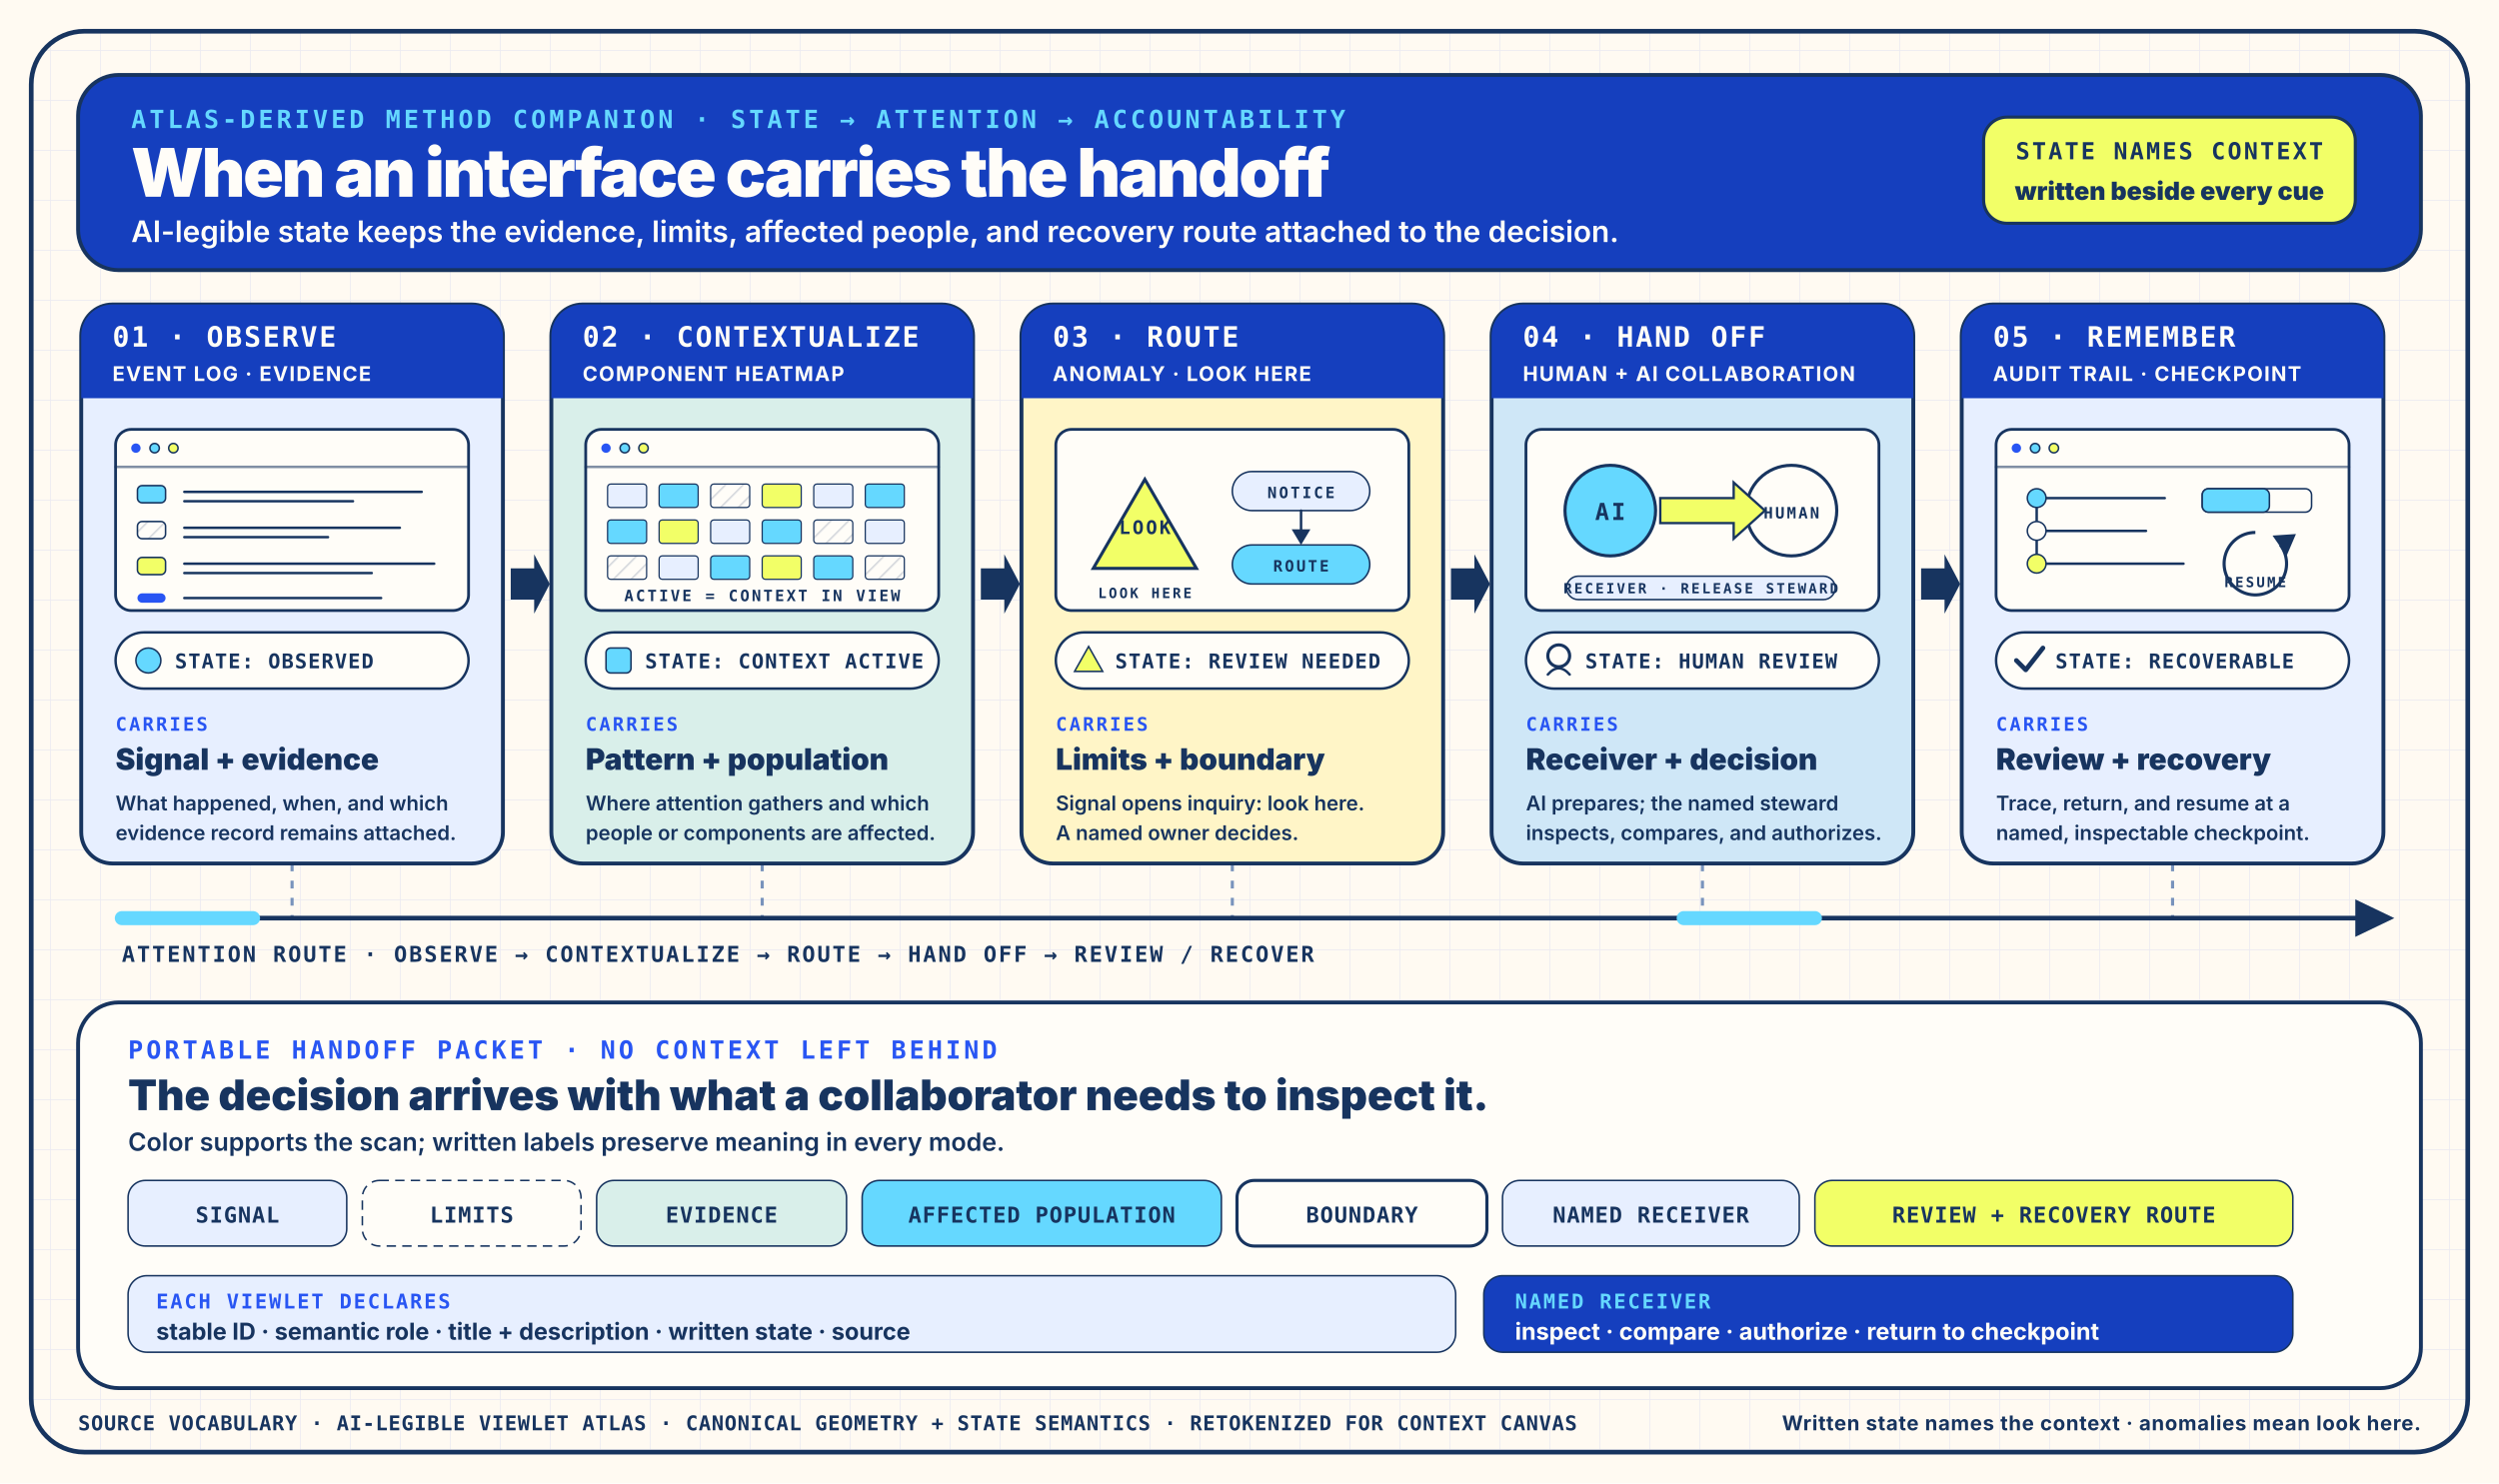
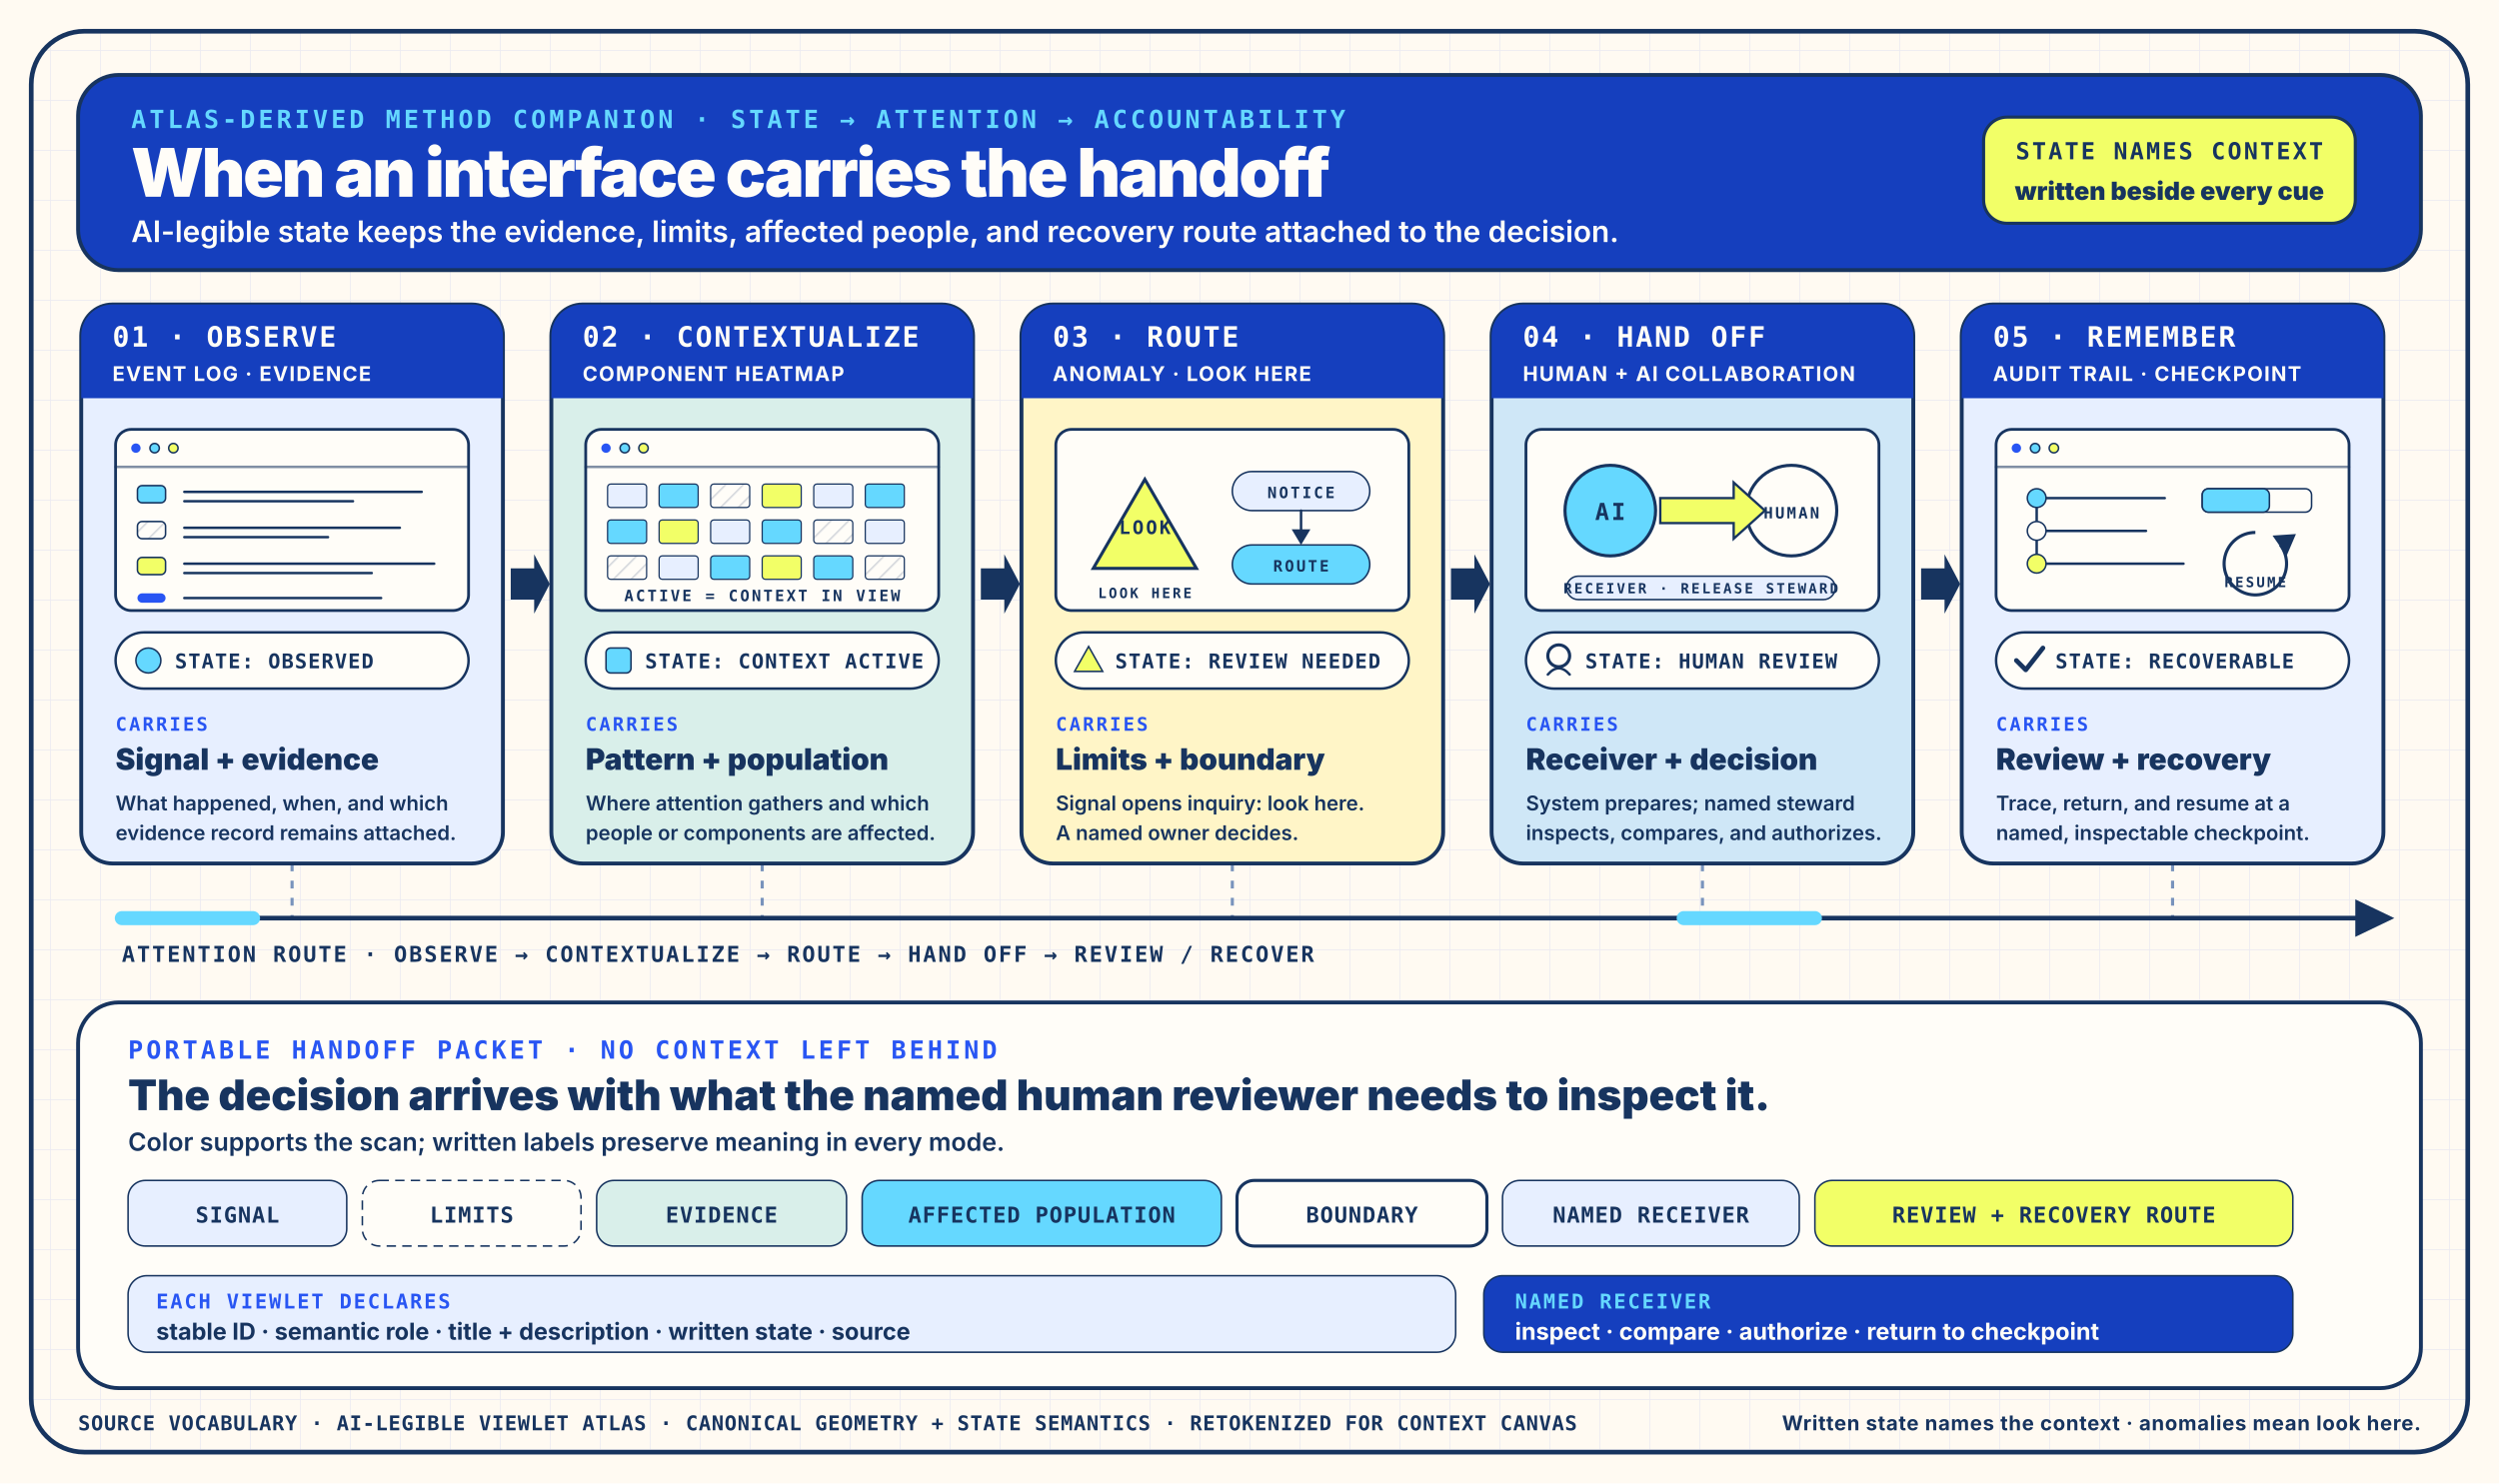
<svg xmlns="http://www.w3.org/2000/svg" viewBox="0 0 1600 950" width="1600" height="950" role="img" aria-labelledby="companion-title companion-desc" id="ai-legible-viewlet-method-companion-v2" data-role="decision-handoff" data-state="observed|context-active|review-needed|human-review|recoverable" data-color-token="cobalt-tiffany-acid" data-provenance="atlas-derived-context-canvas-composite" data-active-cue="context-in-view" data-anomaly-cue="look-here">
  <defs>
    <pattern id="field-grid" width="32" height="32" patternUnits="userSpaceOnUse">
      <path d="M32 0H0V32" fill="none" stroke="#2855f3" stroke-width="1" stroke-opacity=".09" />
    </pattern>
    <pattern id="quiet-hatch" width="8" height="8" patternUnits="userSpaceOnUse" patternTransform="rotate(45)">
      <path d="M0 0V8" stroke="#17345f" stroke-width="2" stroke-opacity=".18" />
    </pattern>
    <style>
      text { font-family: system-ui, -apple-system, BlinkMacSystemFont, "Segoe UI", sans-serif; fill: #17345f; }
      .mono { font-family: ui-monospace, SFMono-Regular, Menlo, Consolas, monospace; font-weight: 780; letter-spacing: 1.4px; }
      .eyebrow { font-size: 16px; font-weight: 850; letter-spacing: 2px; }
      .headline { font-size: 43px; font-weight: 880; letter-spacing: -1.4px; }
      .dek { font-size: 19px; font-weight: 590; }
      .card { stroke: #17345f; stroke-width: 2.5; }
      .card-head { fill: #153fbe; }
      .stage { font-size: 18px; font-weight: 900; letter-spacing: 1.2px; }
      .stage-sub { font-size: 13px; font-weight: 680; letter-spacing: .8px; }
      .mini { fill: #fffdf8; stroke: #17345f; stroke-width: 1.8; }
      .mini-line { fill: none; stroke: #17345f; stroke-width: 1.6; stroke-linecap: round; }
      .state { fill: #fffdf8; stroke: #17345f; stroke-width: 1.6; }
      .state-label { font-size: 13px; font-weight: 880; letter-spacing: .7px; }
      .carry-label { font-size: 12px; font-weight: 850; letter-spacing: 1.4px; }
      .carry-value { font-size: 19px; font-weight: 850; }
      .card-note { font-size: 13px; font-weight: 620; }
      .route-base { fill: none; stroke: #17345f; stroke-width: 3; stroke-linecap: round; }
      .route-stem { fill: none; stroke: #7893bc; stroke-width: 2; stroke-dasharray: 5 6; }
      .attention-trace { fill: none; stroke: #65d8ff; stroke-width: 9; stroke-linecap: round; stroke-dasharray: 84 916; stroke-dashoffset: 1000; animation: attention-route 12s linear infinite; }
      .route-label { font-size: 14px; font-weight: 850; letter-spacing: 1.25px; }
      .packet-title { font-size: 27px; font-weight: 880; }
      .packet-copy { font-size: 16px; font-weight: 610; }
      .field-name { font-size: 14px; font-weight: 880; letter-spacing: .6px; }
      .contract-label { font-size: 13px; font-weight: 850; letter-spacing: 1.2px; }
      .contract-copy { font-size: 15px; font-weight: 650; }
      .source { font-size: 13px; font-weight: 690; letter-spacing: .45px; }
      .white { fill: #fffdf8; }
      .ink { fill: #17345f; }
      .cobalt { fill: #2855f3; }
      .tiffany { fill: #65d8ff; }
      .acid { fill: #f2ff67; }
      * { vector-effect: non-scaling-stroke; }
      @keyframes attention-route { from { stroke-dashoffset: 1000; } to { stroke-dashoffset: 0; } }
      @media (prefers-reduced-motion: reduce) { .attention-trace { animation: none; opacity: 0; } }
      @media (forced-colors: active) {
        .surface, .card, .mini, .state, .packet, .contract, .field-chip { fill: Canvas; stroke: CanvasText; }
        .card-head, .header-field { fill: Highlight; stroke: CanvasText; }
        .card-head text, .header-field text { fill: HighlightText; }
        text { fill: CanvasText; }
        .route-base, .route-stem { stroke: CanvasText; }
        .attention-trace { animation: none; stroke: Highlight; stroke-dasharray: 18 12; stroke-dashoffset: 0; }
        .integrated-arrow, .status-shape { fill: CanvasText; stroke: CanvasText; }
      }
    </style>
  </defs>
  <rect class="surface" width="1600" height="950" fill="#fffaf2" />
  <rect x="20" y="20" width="1560" height="910" rx="34" fill="url(#field-grid)" stroke="#17345f" stroke-width="3" />
  <g role="group" aria-labelledby="orientation-title">
    <rect class="header-field" x="50" y="48" width="1500" height="125" rx="26" fill="#153fbe" stroke="#17345f" stroke-width="2.5" />
    <text class="mono eyebrow tiffany" x="84" y="82">ATLAS-DERIVED METHOD COMPANION · STATE → ATTENTION → ACCOUNTABILITY</text>
    <text class="headline white" x="84" y="126">When an interface carries the handoff</text>
    <text class="dek white" x="84" y="155">AI-legible state keeps the evidence, limits, affected people, and recovery route attached to the decision.</text>
    <rect x="1270" y="75" width="238" height="68" rx="15" fill="#f2ff67" stroke="#17345f" stroke-width="2" />
    <text class="mono ink" x="1389" y="102" text-anchor="middle" font-size="15">STATE NAMES CONTEXT</text>
    <text class="ink" x="1389" y="128" text-anchor="middle" font-size="16" font-weight="850">written beside every cue</text>
  </g>
  <g role="group" aria-labelledby="attention-route-title">
    <path class="route-stem" d="M187 553V588M488 553V588M789 553V588M1090 553V588M1391 553V588" />
    <path class="route-base" d="M78 588H1510" />
    <path class="attention-trace" pathLength="1000" d="M78 588H1510" />
    <path class="integrated-arrow" d="M1508 576L1533 588 1508 600Z" fill="#17345f" aria-hidden="true" />
    <text class="mono route-label" x="78" y="616">ATTENTION ROUTE · OBSERVE → CONTEXTUALIZE → ROUTE → HAND OFF → REVIEW / RECOVER</text>
  </g>
  <g transform="translate(52 195)" role="group" aria-labelledby="observe-title">
    <rect class="card" width="270" height="358" rx="20" fill="#e7efff" />
    <path class="card-head" d="M20 0H250A20 20 0 0 1 270 20V60H0V20A20 20 0 0 1 20 0Z" />
    <text class="mono stage white" x="20" y="27">01 · OBSERVE</text>
    <text class="stage-sub white" x="20" y="49">EVENT LOG · EVIDENCE</text>
    <g aria-hidden="true">
      <rect class="mini" x="22" y="80" width="226" height="116" rx="10" />
      <path class="mini-line" d="M22 104H248" opacity=".55" />
      <circle cx="35" cy="92" r="3" fill="#2855f3" />
      <circle cx="47" cy="92" r="3" fill="#65d8ff" stroke="#17345f" />
      <circle cx="59" cy="92" r="3" fill="#f2ff67" stroke="#17345f" />
      <rect x="36" y="116" width="18" height="11" rx="3" fill="#65d8ff" stroke="#17345f" />
      <path class="mini-line" d="M66 120H218M66 126H174" />
      <rect x="36" y="139" width="18" height="11" rx="3" fill="url(#quiet-hatch)" stroke="#17345f" />
      <path class="mini-line" d="M66 143H204M66 149H158" />
      <rect x="36" y="162" width="18" height="11" rx="3" fill="#f2ff67" stroke="#17345f" />
      <path class="mini-line" d="M66 166H226M66 172H186" />
      <rect x="36" y="185" width="18" height="6" rx="3" fill="#2855f3" />
      <path class="mini-line" d="M66 188H192" />
    </g>
    <rect class="state" x="22" y="210" width="226" height="36" rx="18" />
    <circle class="status-shape" cx="43" cy="228" r="8" fill="#65d8ff" stroke="#17345f" />
    <text class="mono state-label" x="60" y="233">STATE: OBSERVED</text>
    <text class="mono carry-label cobalt" x="22" y="273">CARRIES</text>
    <text class="carry-value" x="22" y="298">Signal + evidence</text>
    <text class="card-note" x="22" y="324">What happened, when, and which</text>
    <text class="card-note" x="22" y="343">evidence record remains attached.</text>
  </g>
  <g transform="translate(353 195)" role="group" aria-labelledby="context-title">
    <rect class="card" width="270" height="358" rx="20" fill="#d9efea" />
    <path class="card-head" d="M20 0H250A20 20 0 0 1 270 20V60H0V20A20 20 0 0 1 20 0Z" />
    <text class="mono stage white" x="20" y="27">02 · CONTEXTUALIZE</text>
    <text class="stage-sub white" x="20" y="49">COMPONENT HEATMAP</text>
    <g aria-hidden="true">
      <rect class="mini" x="22" y="80" width="226" height="116" rx="10" />
      <path class="mini-line" d="M22 104H248" opacity=".55" />
      <circle cx="35" cy="92" r="3" fill="#2855f3" />
      <circle cx="47" cy="92" r="3" fill="#65d8ff" stroke="#17345f" />
      <circle cx="59" cy="92" r="3" fill="#f2ff67" stroke="#17345f" />
      <g stroke="#17345f" stroke-width=".8">
        <rect x="36" y="115" width="25" height="15" rx="2" fill="#e7efff" />
        <rect x="69" y="115" width="25" height="15" rx="2" fill="#65d8ff" />
        <rect x="102" y="115" width="25" height="15" rx="2" fill="url(#quiet-hatch)" />
        <rect x="135" y="115" width="25" height="15" rx="2" fill="#f2ff67" />
        <rect x="168" y="115" width="25" height="15" rx="2" fill="#e7efff" />
        <rect x="201" y="115" width="25" height="15" rx="2" fill="#65d8ff" />
        <rect x="36" y="138" width="25" height="15" rx="2" fill="#65d8ff" />
        <rect x="69" y="138" width="25" height="15" rx="2" fill="#f2ff67" />
        <rect x="102" y="138" width="25" height="15" rx="2" fill="#e7efff" />
        <rect x="135" y="138" width="25" height="15" rx="2" fill="#65d8ff" />
        <rect x="168" y="138" width="25" height="15" rx="2" fill="url(#quiet-hatch)" />
        <rect x="201" y="138" width="25" height="15" rx="2" fill="#e7efff" />
        <rect x="36" y="161" width="25" height="15" rx="2" fill="url(#quiet-hatch)" />
        <rect x="69" y="161" width="25" height="15" rx="2" fill="#e7efff" />
        <rect x="102" y="161" width="25" height="15" rx="2" fill="#65d8ff" />
        <rect x="135" y="161" width="25" height="15" rx="2" fill="#f2ff67" />
        <rect x="168" y="161" width="25" height="15" rx="2" fill="#65d8ff" />
        <rect x="201" y="161" width="25" height="15" rx="2" fill="url(#quiet-hatch)" />
      </g>
      <text class="mono" x="135" y="190" text-anchor="middle" font-size="10">ACTIVE = CONTEXT IN VIEW</text>
    </g>
    <rect class="state" x="22" y="210" width="226" height="36" rx="18" />
    <rect class="status-shape" x="35" y="220" width="16" height="16" rx="3" fill="#65d8ff" stroke="#17345f" />
    <text class="mono state-label" x="60" y="233">STATE: CONTEXT ACTIVE</text>
    <text class="mono carry-label cobalt" x="22" y="273">CARRIES</text>
    <text class="carry-value" x="22" y="298">Pattern + population</text>
    <text class="card-note" x="22" y="324">Where attention gathers and which</text>
    <text class="card-note" x="22" y="343">people or components are affected.</text>
  </g>
  <g transform="translate(654 195)" role="group" aria-labelledby="route-stage-title">
    <rect class="card" width="270" height="358" rx="20" fill="#fff5c7" />
    <path class="card-head" d="M20 0H250A20 20 0 0 1 270 20V60H0V20A20 20 0 0 1 20 0Z" />
    <text class="mono stage white" x="20" y="27">03 · ROUTE</text>
    <text class="stage-sub white" x="20" y="49">ANOMALY · LOOK HERE</text>
    <g aria-hidden="true">
      <rect class="mini" x="22" y="80" width="226" height="116" rx="10" />
      <path d="M79 112L112 169H46Z" fill="#f2ff67" stroke="#17345f" stroke-width="2" />
      <text class="mono" x="79" y="147" text-anchor="middle" font-size="12">LOOK</text>
      <rect x="135" y="107" width="88" height="25" rx="12.5" fill="#e7efff" stroke="#17345f" />
      <text class="mono" x="179" y="124" text-anchor="middle" font-size="10">NOTICE</text>
      <path class="mini-line" d="M179 132V146" />
      <path class="integrated-arrow" d="M173 144H185L179 154Z" fill="#17345f" />
      <rect x="135" y="154" width="88" height="25" rx="12.5" fill="#65d8ff" stroke="#17345f" />
      <text class="mono" x="179" y="171" text-anchor="middle" font-size="10">ROUTE</text>
      <text class="mono" x="79" y="188" text-anchor="middle" font-size="9">LOOK HERE</text>
    </g>
    <rect class="state" x="22" y="210" width="226" height="36" rx="18" />
    <path class="status-shape" d="M43 219L52 235H34Z" fill="#f2ff67" stroke="#17345f" />
    <text class="mono state-label" x="60" y="233">STATE: REVIEW NEEDED</text>
    <text class="mono carry-label cobalt" x="22" y="273">CARRIES</text>
    <text class="carry-value" x="22" y="298">Limits + boundary</text>
    <text class="card-note" x="22" y="324">Signal opens inquiry: look here.</text>
    <text class="card-note" x="22" y="343">A named owner decides.</text>
  </g>
  <g transform="translate(955 195)" role="group" aria-labelledby="handoff-title">
    <rect class="card" width="270" height="358" rx="20" fill="#cfe7f7" />
    <path class="card-head" d="M20 0H250A20 20 0 0 1 270 20V60H0V20A20 20 0 0 1 20 0Z" />
    <text class="mono stage white" x="20" y="27">04 · HAND OFF</text>
    <text class="stage-sub white" x="20" y="49">HUMAN + AI COLLABORATION</text>
    <g aria-hidden="true">
      <rect class="mini" x="22" y="80" width="226" height="116" rx="10" />
      <circle cx="76" cy="132" r="29" fill="#65d8ff" stroke="#17345f" stroke-width="2" />
      <text class="mono" x="76" y="138" text-anchor="middle" font-size="15">AI</text>
      <circle cx="192" cy="132" r="29" fill="#fffdf8" stroke="#17345f" stroke-width="2" />
      <text class="mono" x="192" y="137" text-anchor="middle" font-size="10">HUMAN</text>
      <path class="integrated-arrow" d="M108 124H155V114L175 132 155 150V140H108Z" fill="#f2ff67" stroke="#17345f" stroke-width="1.5" />
      <rect x="48" y="174" width="172" height="15" rx="7.5" fill="#e7efff" stroke="#17345f" />
      <text class="mono" x="134" y="185" text-anchor="middle" font-size="9">RECEIVER · RELEASE STEWARD</text>
    </g>
    <rect class="state" x="22" y="210" width="226" height="36" rx="18" />
    <circle class="status-shape" cx="43" cy="225" r="7" fill="#fffdf8" stroke="#17345f" stroke-width="2" />
    <path class="mini-line" d="M36 237Q43 229 50 237" />
    <text class="mono state-label" x="60" y="233">STATE: HUMAN REVIEW</text>
    <text class="mono carry-label cobalt" x="22" y="273">CARRIES</text>
    <text class="carry-value" x="22" y="298">Receiver + decision</text>
-     <text class="card-note" x="22" y="324">AI prepares; the named steward</text>
+     <text class="card-note" x="22" y="324">System prepares; named steward</text>
    <text class="card-note" x="22" y="343">inspects, compares, and authorizes.</text>
  </g>
  <g transform="translate(1256 195)" role="group" aria-labelledby="recover-title">
    <rect class="card" width="270" height="358" rx="20" fill="#e7efff" />
    <path class="card-head" d="M20 0H250A20 20 0 0 1 270 20V60H0V20A20 20 0 0 1 20 0Z" />
    <text class="mono stage white" x="20" y="27">05 · REMEMBER</text>
    <text class="stage-sub white" x="20" y="49">AUDIT TRAIL · CHECKPOINT</text>
    <g aria-hidden="true">
      <rect class="mini" x="22" y="80" width="226" height="116" rx="10" />
      <path class="mini-line" d="M22 104H248" opacity=".55" />
      <circle cx="35" cy="92" r="3" fill="#2855f3" />
      <circle cx="47" cy="92" r="3" fill="#65d8ff" stroke="#17345f" />
      <circle cx="59" cy="92" r="3" fill="#f2ff67" stroke="#17345f" />
      <path class="mini-line" d="M48 119V169M48 124H130M48 145H118M48 166H142" />
      <circle cx="48" cy="124" r="6" fill="#65d8ff" stroke="#17345f" />
      <circle cx="48" cy="145" r="6" fill="#fffdf8" stroke="#17345f" />
      <circle cx="48" cy="166" r="6" fill="#f2ff67" stroke="#17345f" />
      <rect x="154" y="118" width="70" height="15" rx="4" fill="#fffdf8" stroke="#17345f" />
      <rect x="154" y="118" width="43" height="15" rx="4" fill="#65d8ff" stroke="#17345f" />
      <path d="M188 146a20 20 0 1 0 16 8" fill="none" stroke="#17345f" stroke-width="2" />
      <path class="integrated-arrow" d="M199 148L214 147 208 161Z" fill="#17345f" />
      <text class="mono" x="188" y="181" text-anchor="middle" font-size="9">RESUME</text>
    </g>
    <rect class="state" x="22" y="210" width="226" height="36" rx="18" />
    <path class="status-shape" d="M35 228L41 234 52 220" fill="none" stroke="#17345f" stroke-width="3" stroke-linecap="round" stroke-linejoin="round" />
    <text class="mono state-label" x="60" y="233">STATE: RECOVERABLE</text>
    <text class="mono carry-label cobalt" x="22" y="273">CARRIES</text>
    <text class="carry-value" x="22" y="298">Review + recovery</text>
    <text class="card-note" x="22" y="324">Trace, return, and resume at a</text>
    <text class="card-note" x="22" y="343">named, inspectable checkpoint.</text>
  </g>
  <g aria-hidden="true">
    <path class="integrated-arrow" d="M327 364H342V355L352 374 342 393V384H327Z" fill="#17345f" />
    <path class="integrated-arrow" d="M628 364H643V355L653 374 643 393V384H628Z" fill="#17345f" />
    <path class="integrated-arrow" d="M929 364H944V355L954 374 944 393V384H929Z" fill="#17345f" />
    <path class="integrated-arrow" d="M1230 364H1245V355L1255 374 1245 393V384H1230Z" fill="#17345f" />
  </g>
  <g role="group" aria-labelledby="packet-title">
    <rect class="packet" x="50" y="642" width="1500" height="247" rx="26" fill="#fffdf8" stroke="#17345f" stroke-width="2.5" />
    <text class="mono eyebrow cobalt" x="82" y="678">PORTABLE HANDOFF PACKET · NO CONTEXT LEFT BEHIND</text>
-     <text class="packet-title" x="82" y="711">The decision arrives with what a collaborator needs to inspect it.</text>
+     <text class="packet-title" x="82" y="711">The decision arrives with what the named human reviewer needs to inspect it.</text>
    <text class="packet-copy" x="82" y="737">Color supports the scan; written labels preserve meaning in every mode.</text>
    <g role="group" aria-labelledby="handoff-fields-title">
      <rect class="field-chip" x="82" y="756" width="140" height="42" rx="11" fill="#e7efff" stroke="#17345f" />
      <text class="mono field-name" x="152" y="783" text-anchor="middle">SIGNAL</text>
      <rect class="field-chip" x="232" y="756" width="140" height="42" rx="11" fill="#fffdf8" stroke="#17345f" stroke-dasharray="6 4" />
      <text class="mono field-name" x="302" y="783" text-anchor="middle">LIMITS</text>
      <rect class="field-chip" x="382" y="756" width="160" height="42" rx="11" fill="#d9efea" stroke="#17345f" />
      <text class="mono field-name" x="462" y="783" text-anchor="middle">EVIDENCE</text>
      <rect class="field-chip" x="552" y="756" width="230" height="42" rx="11" fill="#65d8ff" stroke="#17345f" />
      <text class="mono field-name" x="667" y="783" text-anchor="middle">AFFECTED POPULATION</text>
      <rect class="field-chip" x="792" y="756" width="160" height="42" rx="11" fill="#fffdf8" stroke="#17345f" stroke-width="2" />
      <text class="mono field-name" x="872" y="783" text-anchor="middle">BOUNDARY</text>
      <rect class="field-chip" x="962" y="756" width="190" height="42" rx="11" fill="#e7efff" stroke="#17345f" />
      <text class="mono field-name" x="1057" y="783" text-anchor="middle">NAMED RECEIVER</text>
      <rect class="field-chip" x="1162" y="756" width="306" height="42" rx="11" fill="#f2ff67" stroke="#17345f" />
      <text class="mono field-name" x="1315" y="783" text-anchor="middle">REVIEW + RECOVERY ROUTE</text>
    </g>
    <g role="group" aria-labelledby="contract-title">
      <rect class="contract" x="82" y="817" width="850" height="49" rx="12" fill="#e7efff" stroke="#17345f" />
      <text class="mono contract-label cobalt" x="100" y="838">EACH VIEWLET DECLARES</text>
      <text class="contract-copy" x="100" y="858">stable ID · semantic role · title + description · written state · source</text>
    </g>
    <g role="group" aria-labelledby="authority-title">
      <rect class="contract" x="950" y="817" width="518" height="49" rx="12" fill="#153fbe" stroke="#17345f" />
      <text class="mono contract-label tiffany" x="970" y="838">NAMED RECEIVER</text>
      <text class="contract-copy white" x="970" y="858">inspect · compare · authorize · return to checkpoint</text>
    </g>
  </g>
  <g role="group" aria-labelledby="source-title">
    <text class="mono source" x="50" y="916">SOURCE VOCABULARY · AI-LEGIBLE VIEWLET ATLAS · CANONICAL GEOMETRY + STATE SEMANTICS · RETOKENIZED FOR CONTEXT CANVAS</text>
    <text class="source" x="1550" y="916" text-anchor="end">Written state names the context · anomalies mean look here.</text>
  </g>
</svg>
